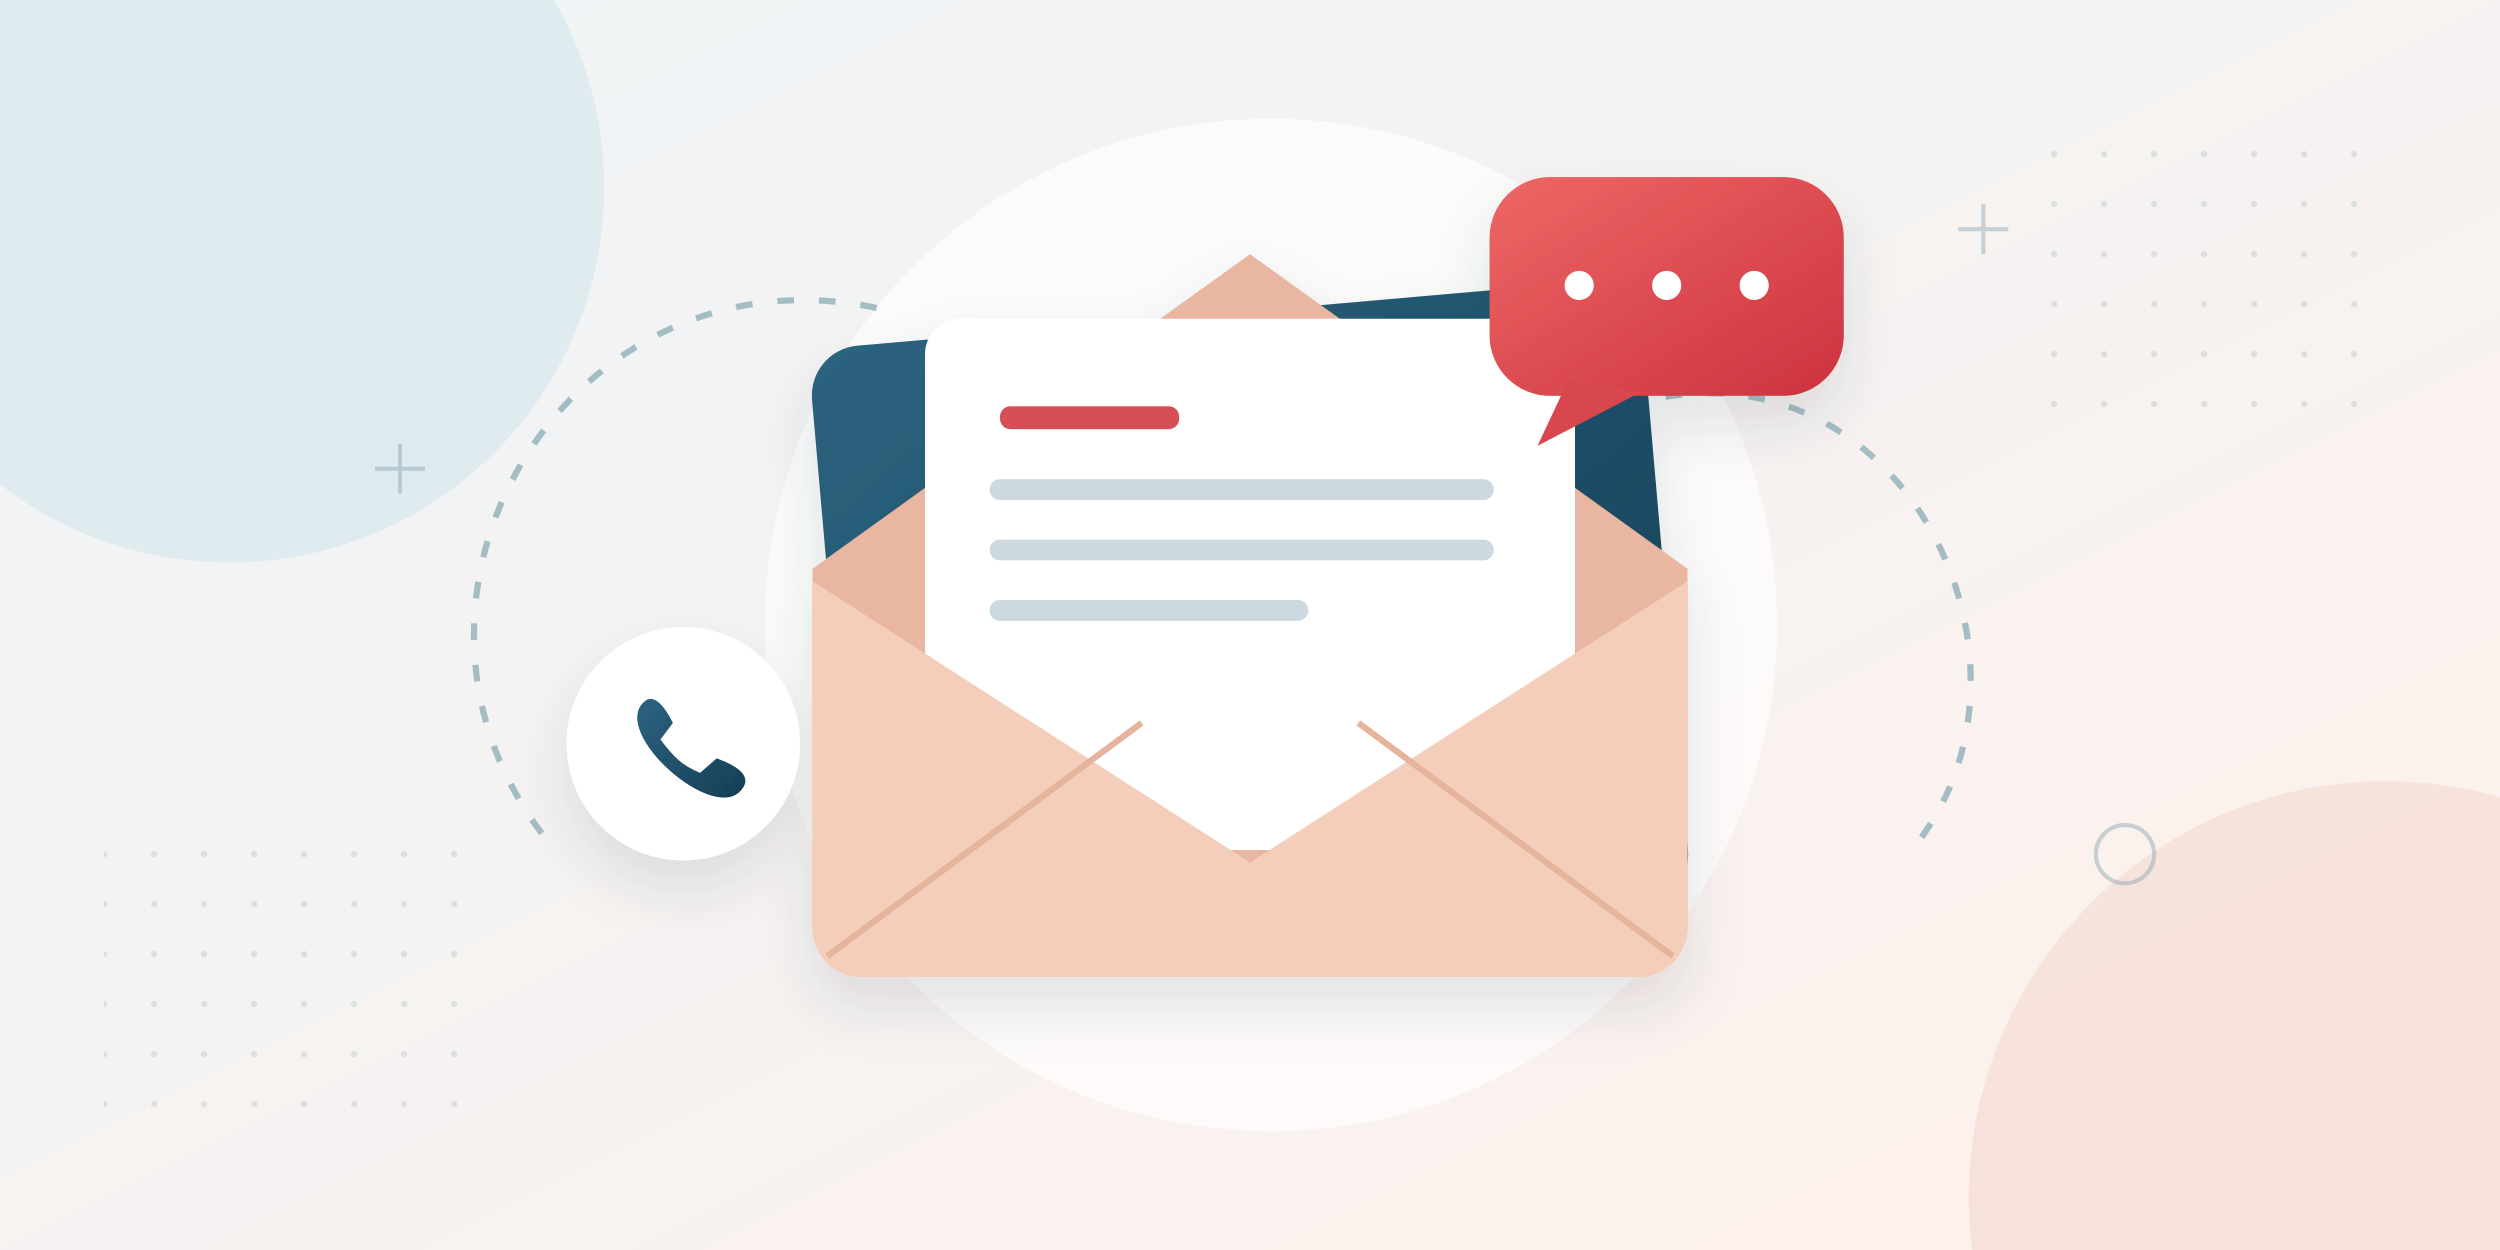
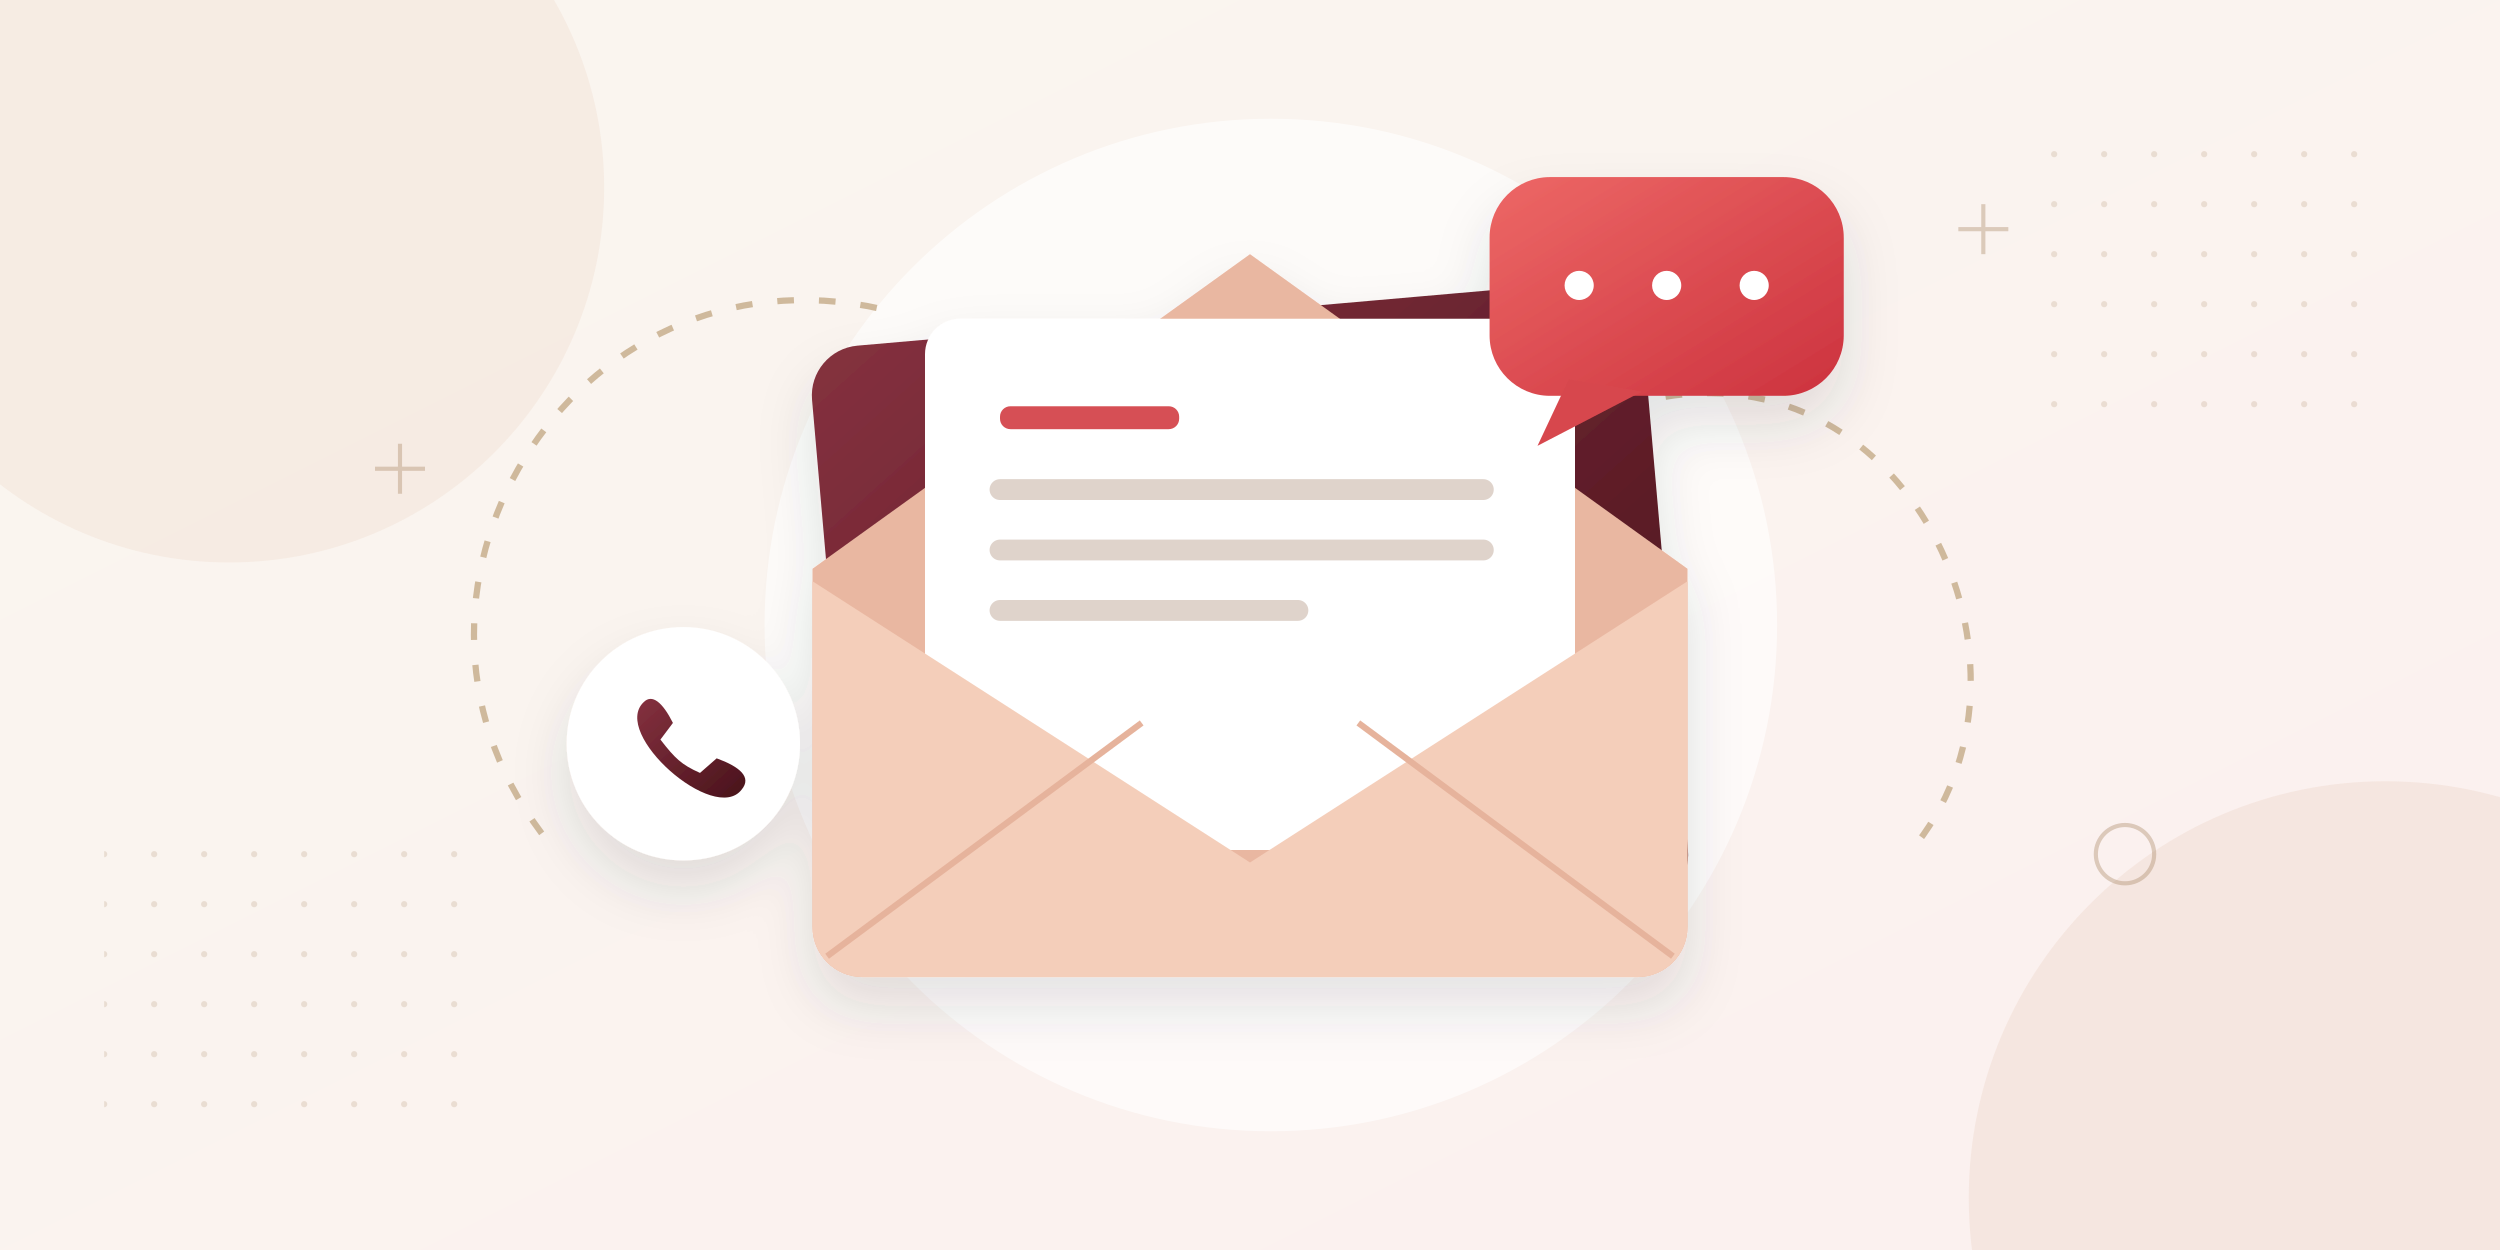
<svg xmlns="http://www.w3.org/2000/svg" width="1200" height="600" viewBox="0 0 1200 600">
  <defs>
    <linearGradient id="bg" x2="1" y2="1">
-       <stop stop-color="#edf4f7" />
-       <stop offset="1" stop-color="#fff1eb" />
+       <stop stop-color="#faf6ef" />
+       <stop offset="1" stop-color="#fbf0ef" />
    </linearGradient>
    <linearGradient id="blue" x2="1" y2="1">
-       <stop stop-color="#2c6380" />
-       <stop offset="1" stop-color="#163e55" />
+       <stop stop-color="#85313f" />
+       <stop offset="1" stop-color="#48131b" />
    </linearGradient>
    <linearGradient id="red" x2="1" y2="1">
      <stop stop-color="#ed6866" />
      <stop offset="1" stop-color="#cc323e" />
    </linearGradient>
    <pattern id="dots" width="24" height="24" patternUnits="userSpaceOnUse">
-       <circle cx="2" cy="2" r="1.5" fill="#7d99a6" opacity=".22" />
+       <circle cx="2" cy="2" r="1.5" fill="#ad8b6b" opacity=".22" />
    </pattern>
    <filter id="shadow" x="-30%" y="-30%" width="160%" height="170%">
      <feDropShadow dx="0" dy="14" stdDeviation="13" flood-color="#294455" flood-opacity=".13" />
    </filter>
  </defs>
  <path fill="url(#bg)" d="M0 0h1200v600H0z" />
  <circle cx="610" cy="300" r="243" fill="#fff" opacity=".65" />
-   <circle cx="110" cy="90" r="180" fill="#d6e6eb" opacity=".65" />
-   <circle cx="1145" cy="575" r="200" fill="#f4d9cf" opacity=".6" />
+   <circle cx="110" cy="90" r="180" fill="#f4e7dd" opacity=".65" />
+   <circle cx="1145" cy="575" r="200" fill="#f2dfd6" opacity=".6" />
  <path fill="url(#dots)" d="M50 390h180v150H50zM970 60h180v150H970z" />
-   <g fill="none" stroke="#789ca9" stroke-width="2" opacity=".4">
+   <g fill="none" stroke="#ad8b6b" stroke-width="2" opacity=".4">
    <circle cx="1020" cy="410" r="14" />
    <path d="M180 225h24m-12-12v24M940 110h24m-12-12v24" />
  </g>
-   <path d="M260 400c-90-120 20-290 170-250m350 45c130-40 210 120 140 210" fill="none" stroke="#a4bdc5" stroke-width="3" stroke-dasharray="8 12" />
+   <path d="M260 400c-90-120 20-290 170-250m350 45c130-40 210 120 140 210" fill="none" stroke="#cfb99c" stroke-width="3" stroke-dasharray="8 12" />
  <g filter="url(#shadow)">
    <rect x="400" y="150" width="400" height="300" rx="24" fill="url(#blue)" transform="rotate(-5 600 300)" />
    <path d="m390 273 210-151 210 151v172a24 24 0 0 1-24 24H414a24 24 0 0 1-24-24z" fill="#e9b7a1" />
    <rect x="444" y="153" width="312" height="255" rx="17" fill="#fff" />
    <rect x="480" y="195" width="86" height="11" rx="5" fill="#d65055" />
-     <path d="M480 235h232m-232 29h232m-232 29h143" stroke="#ccdadf" stroke-width="10" stroke-linecap="round" />
+     <path d="M480 235h232m-232 29h232m-232 29h143" stroke="#dfd3cb" stroke-width="10" stroke-linecap="round" />
    <path d="m390 279 210 135 210-135v166a24 24 0 0 1-24 24H414a24 24 0 0 1-24-24z" fill="#f4ceba" />
    <path d="m397 459 151-112m255 112L652 347" fill="none" stroke="#e6b39c" stroke-width="3" />
    <rect x="715" y="85" width="170" height="105" rx="29" fill="url(#red)" />
    <path d="m753 182-15 32 50-26" fill="#d7474e" />
    <g fill="#fff">
      <circle cx="758" cy="137" r="7" />
      <circle cx="800" cy="137" r="7" />
      <circle cx="842" cy="137" r="7" />
    </g>
    <circle cx="328" cy="357" r="56" fill="#fff" />
    <path d="M309 337c4-4 9 0 14 10l-6 8c7 9 10 12 19 16l8-7c11 4 17 9 12 15-13 17-63-27-47-42" fill="url(#blue)" />
  </g>
</svg>
